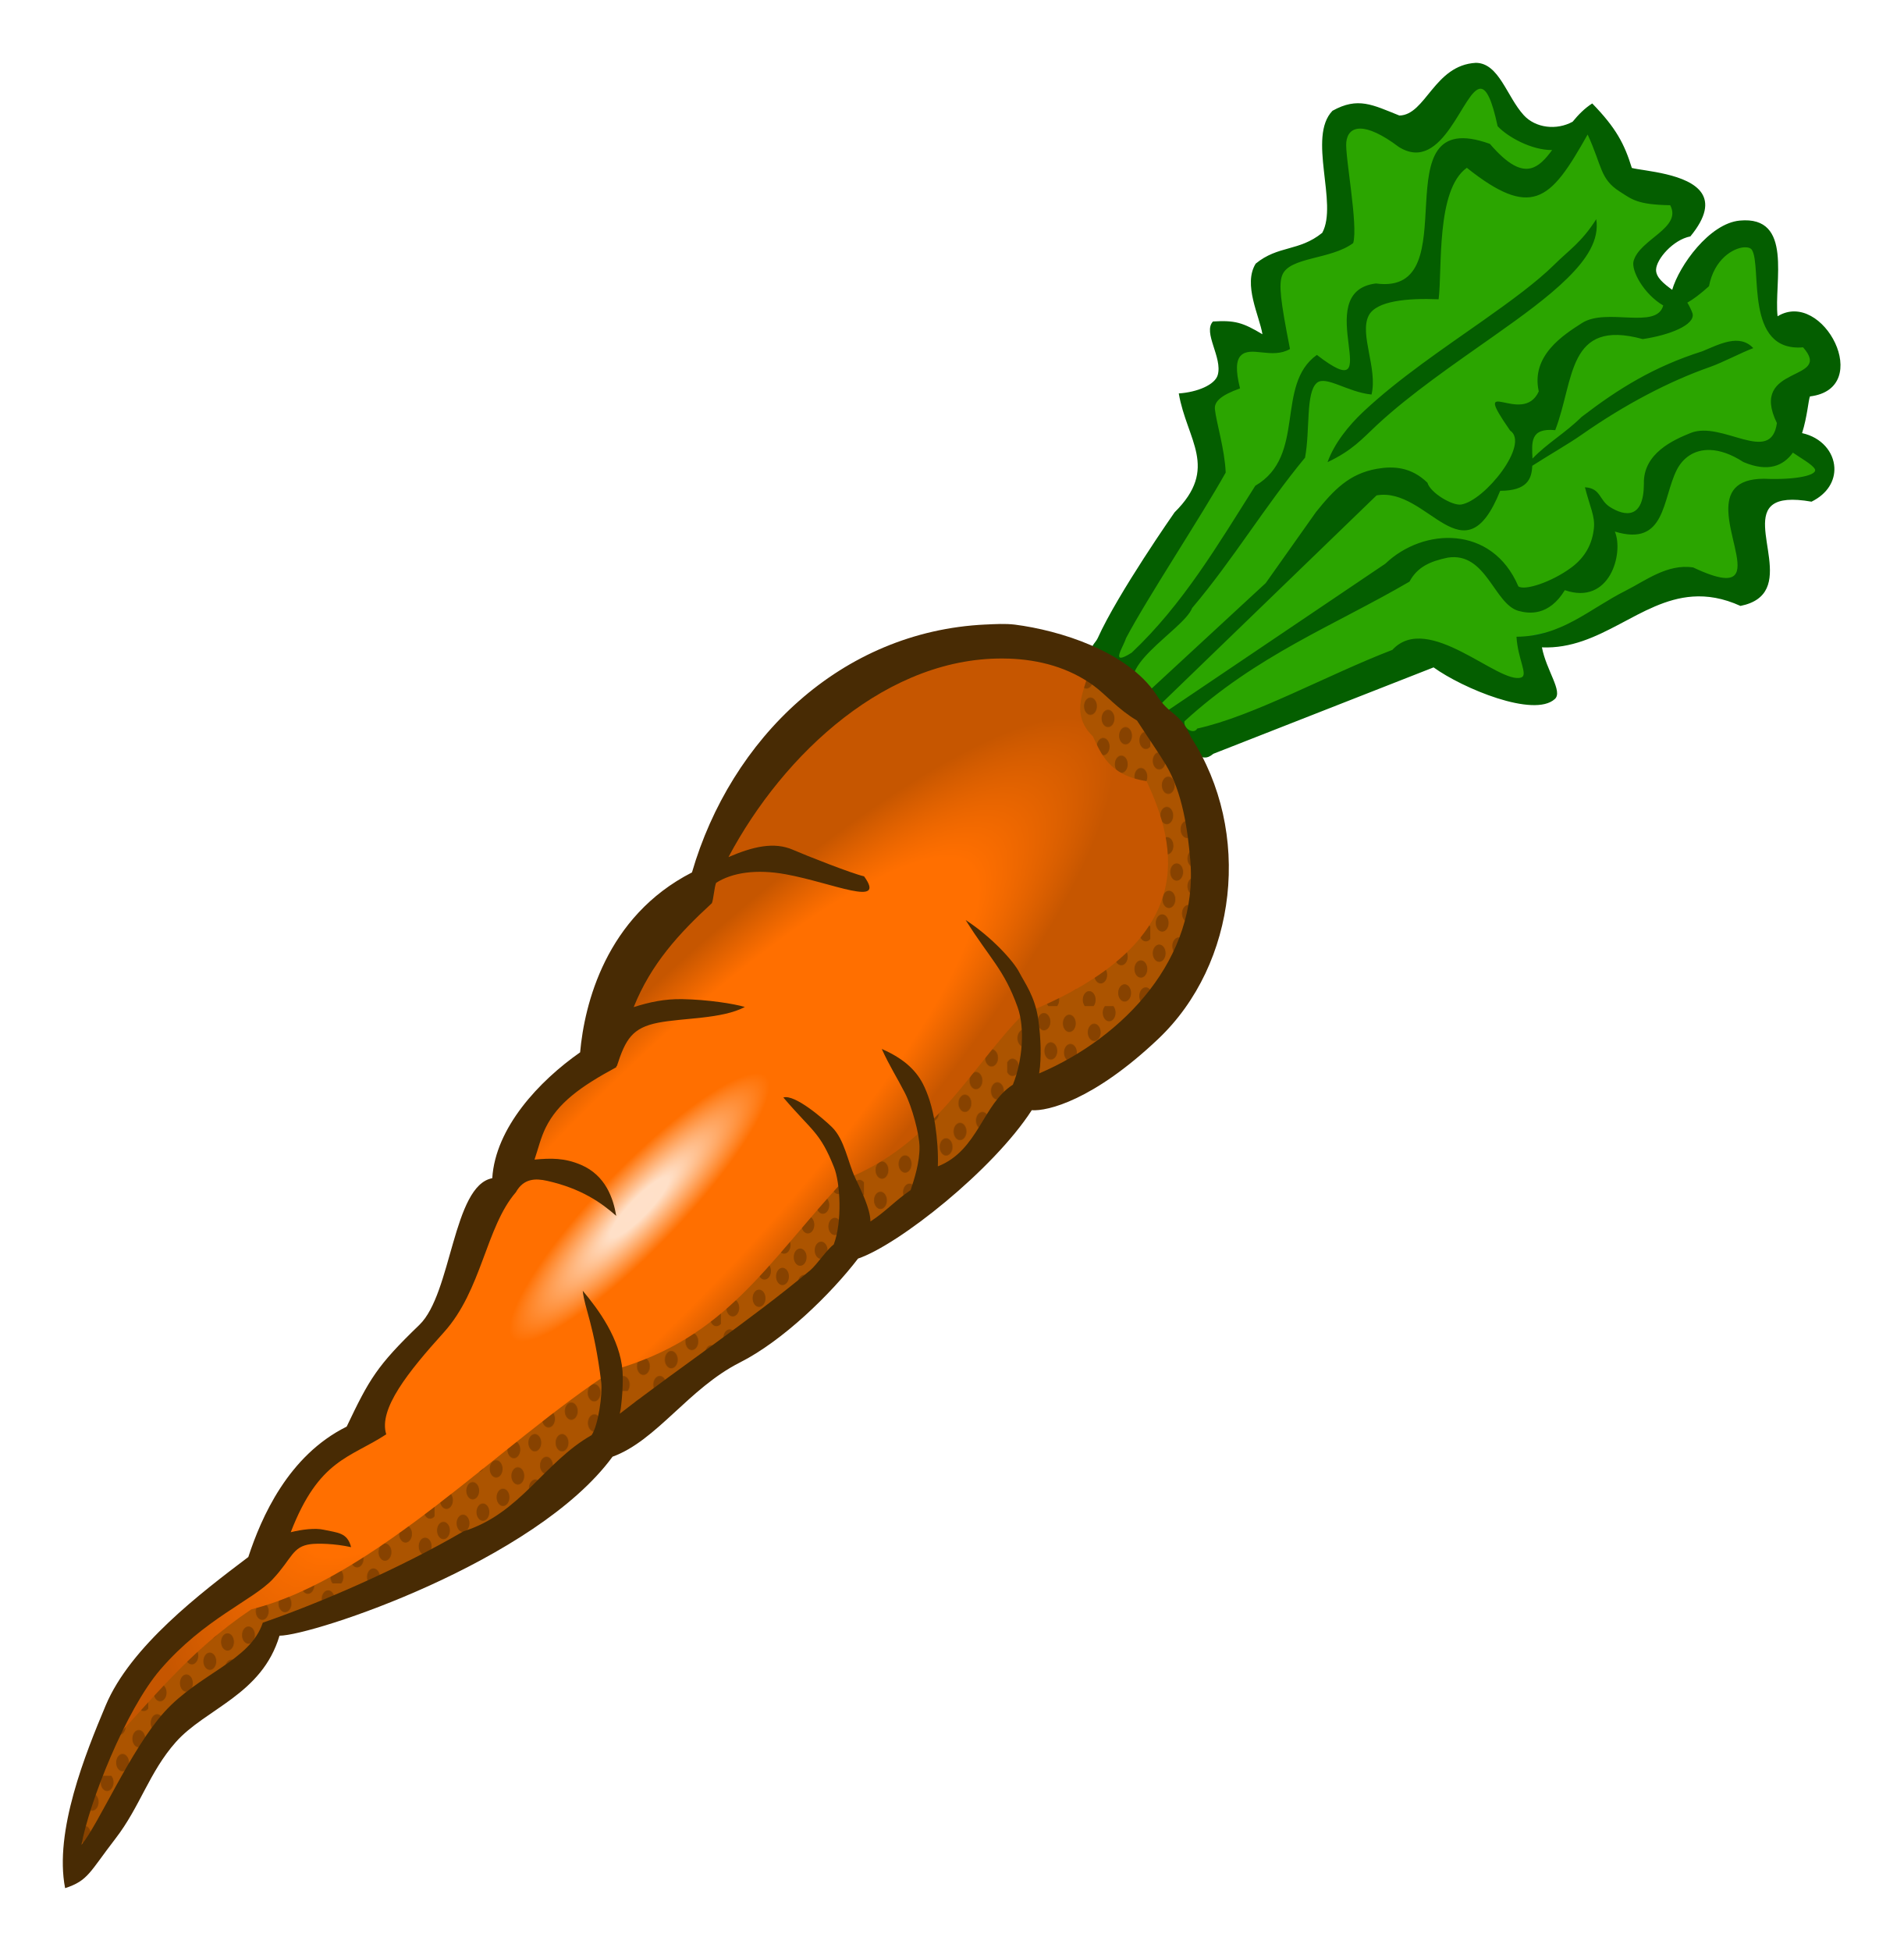
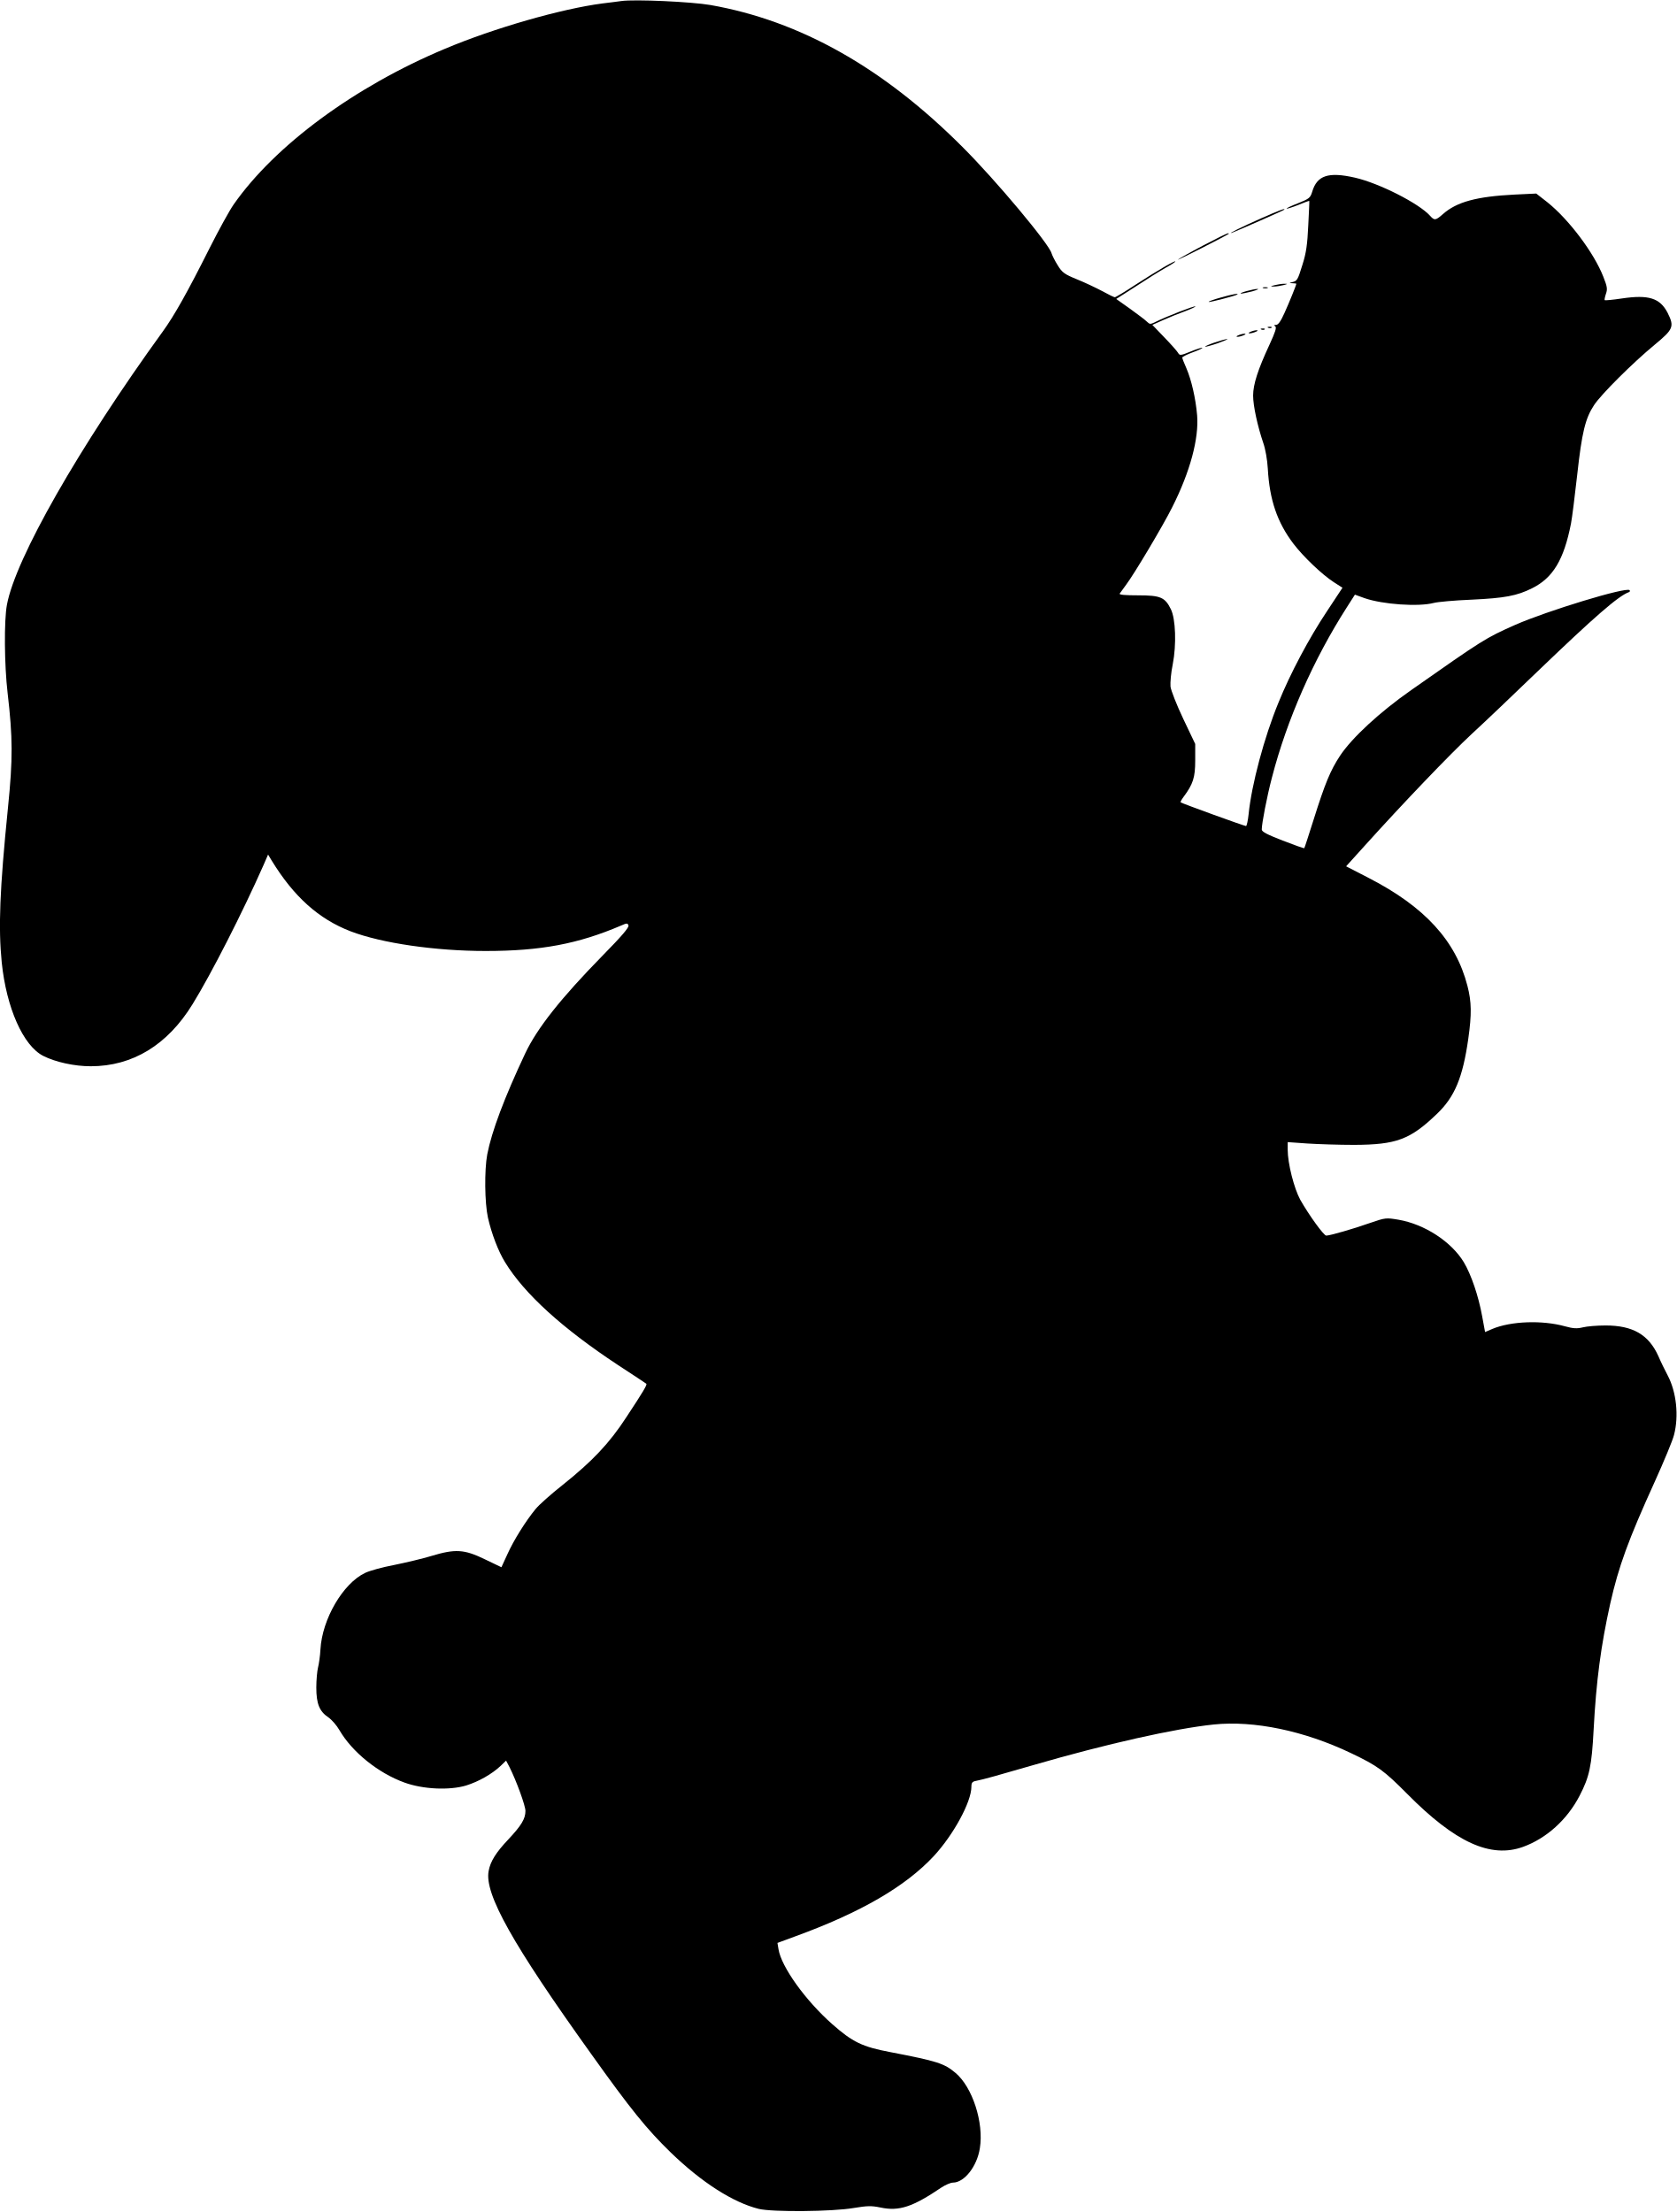
- <svg xmlns="http://www.w3.org/2000/svg" xmlns:xlink="http://www.w3.org/1999/xlink" width="30.303mm" height="31.06mm" viewBox="0 0 107.373 110.054" id="svg2" version="1.1">
-   <defs id="defs4">
-     <linearGradient id="linearGradient5917">
-       <stop style="stop-color:#ffe0c9;stop-opacity:1" offset="0" id="stop5919" />
-       <stop id="stop5925" offset="0.061" style="stop-color:#ffe0c8;stop-opacity:1" />
-       <stop style="stop-color:#ff6f00;stop-opacity:1;" offset="0.274" id="stop5927" />
-       <stop id="stop5929" offset="0.546" style="stop-color:#ff6f00;stop-opacity:1;" />
-       <stop style="stop-color:#ff6f00;stop-opacity:1;" offset="0.713" id="stop5931" />
-       <stop style="stop-color:#c65600;stop-opacity:1" offset="1" id="stop5921" />
-     </linearGradient>
-     <radialGradient xlink:href="#linearGradient5917" id="radialGradient5923" cx="44.538" cy="1013.197" fx="44.538" fy="1013.197" r="32.058" gradientTransform="matrix(0.1885956,0.1819749,-0.8133546,0.8429466,852.2426,149.9524)" gradientUnits="userSpaceOnUse" />
-     <pattern xlink:href="#Polkadots-large-8" id="pattern5896-7" patternTransform="matrix(0.8076118,0,0,1.085404,0.7576127,946.513)" />
-     <pattern id="Polkadots-large-8" patternTransform="translate(0,0) scale(10,10)" height="10" width="10" patternUnits="userSpaceOnUse">
-       <circle id="circle5586-7" r="0.45" cy="0.810" cx="2.567" style="fill:black;stroke:none" />
-       <circle id="circle5588-8" r="0.45" cy="2.33" cx="3.048" style="fill:black;stroke:none" />
-       <circle id="circle5590-0" r="0.45" cy="2.415" cx="4.418" style="fill:black;stroke:none" />
-       <circle id="circle5592-8" r="0.45" cy="3.029" cx="1.844" style="fill:black;stroke:none" />
-       <circle id="circle5594-5" r="0.45" cy="1.363" cx="6.08" style="fill:black;stroke:none" />
-       <circle id="circle5596-4" r="0.45" cy="4.413" cx="5.819" style="fill:black;stroke:none" />
-       <circle id="circle5598-0" r="0.45" cy="4.048" cx="4.305" style="fill:black;stroke:none" />
-       <circle id="circle5600-6" r="0.45" cy="3.045" cx="5.541" style="fill:black;stroke:none" />
-       <circle id="circle5602-1" r="0.45" cy="5.527" cx="4.785" style="fill:black;stroke:none" />
-       <circle id="circle5604-6" r="0.45" cy="5.184" cx="2.667" style="fill:black;stroke:none" />
-       <circle id="circle5606-2" r="0.45" cy="1.448" cx="7.965" style="fill:black;stroke:none" />
-       <circle id="circle5608-9" r="0.45" cy="5.049" cx="7.047" style="fill:black;stroke:none" />
-       <circle id="circle5610-8" r="0.45" cy="0.895" cx="4.340" style="fill:black;stroke:none" />
-       <circle id="circle5612-1" r="0.45" cy="0.340" cx="7.125" style="fill:black;stroke:none" />
-       <circle id="circle5614-4" r="0.45" cy="1.049" cx="9.553" style="fill:black;stroke:none" />
-       <circle id="circle5616-7" r="0.45" cy="2.689" cx="7.006" style="fill:black;stroke:none" />
-       <circle id="circle5618-0" r="0.45" cy="2.689" cx="8.909" style="fill:black;stroke:none" />
-       <circle id="circle5620-1" r="0.45" cy="4.407" cx="9.315" style="fill:black;stroke:none" />
-       <circle id="circle5622-0" r="0.45" cy="3.870" cx="7.820" style="fill:black;stroke:none" />
-       <circle id="circle5624-0" r="0.45" cy="5.948" cx="8.270" style="fill:black;stroke:none" />
-       <circle id="circle5626-3" r="0.45" cy="7.428" cx="7.973" style="fill:black;stroke:none" />
-       <circle id="circle5628-8" r="0.45" cy="8.072" cx="9.342" style="fill:black;stroke:none" />
-       <circle id="circle5630-4" r="0.45" cy="9.315" cx="8.206" style="fill:black;stroke:none" />
-       <circle id="circle5632-3" r="0.45" cy="9.475" cx="9.682" style="fill:black;stroke:none" />
-       <circle id="circle5634-4" r="0.45" cy="6.186" cx="9.688" style="fill:black;stroke:none" />
-       <circle id="circle5636-2" r="0.45" cy="6.296" cx="3.379" style="fill:black;stroke:none" />
-       <circle id="circle5638-5" r="0.45" cy="8.204" cx="2.871" style="fill:black;stroke:none" />
-       <circle id="circle5640-8" r="0.45" cy="8.719" cx="4.59" style="fill:black;stroke:none" />
-       <circle id="circle5642-8" r="0.45" cy="9.671" cx="3.181" style="fill:black;stroke:none" />
-       <circle id="circle5644-2" r="0.45" cy="7.315" cx="5.734" style="fill:black;stroke:none" />
-       <circle id="circle5646-7" r="0.45" cy="6.513" cx="6.707" style="fill:black;stroke:none" />
-       <circle id="circle5648-8" r="0.45" cy="9.670" cx="5.730" style="fill:black;stroke:none" />
-       <circle id="circle5650-0" r="0.45" cy="8.373" cx="6.535" style="fill:black;stroke:none" />
-       <circle id="circle5652-9" r="0.45" cy="7.154" cx="4.37" style="fill:black;stroke:none" />
-       <circle id="circle5654-6" r="0.45" cy="7.25" cx="0.622" style="fill:black;stroke:none" />
-       <circle id="circle5656-8" r="0.45" cy="5.679" cx="0.831" style="fill:black;stroke:none" />
-       <circle id="circle5658-5" r="0.45" cy="8.519" cx="1.257" style="fill:black;stroke:none" />
-       <circle id="circle5660-9" r="0.45" cy="6.877" cx="1.989" style="fill:black;stroke:none" />
-       <circle id="circle5662-6" r="0.45" cy="3.181" cx="0.374" style="fill:black;stroke:none" />
-       <circle id="circle5664-8" r="0.45" cy="1.664" cx="1.166" style="fill:black;stroke:none" />
-       <circle id="circle5666-5" r="0.45" cy="0.093" cx="1.151" style="fill:black;stroke:none" />
-       <circle id="circle5668-9" r="0.45" cy="10.093" cx="1.151" style="fill:black;stroke:none" />
-       <circle id="circle5670-7" r="0.45" cy="4.451" cx="1.302" style="fill:black;stroke:none" />
-       <circle id="circle5672-5" r="0.45" cy="3.763" cx="3.047" style="fill:black;stroke:none" />
-     </pattern>
-   </defs>
-   <g id="layer1" transform="translate(-0.4714484,-944.0275)">
-     <path style="fill:#2ba500;fill-rule:evenodd;stroke:#008080;stroke-width:0.354;stroke-linecap:butt;stroke-linejoin:miter;stroke-miterlimit:4;stroke-dasharray:none;stroke-opacity:1;fill-opacity:1" d="m 62.503,980.641 6.313,-9.975 -1.136,-3.914 2.02,-1.136 c -0.124,-0.786 0.049,-1.21 -0.193,-2.584 l 2.97,0.185 c -0.973,-1.343 -0.821,-2.56 -0.758,-3.788 1.422,-1.23 3.016,-1.435 4.546,-2.02 -0.79,-1.948 -0.477,-3.713 -0.631,-5.556 0.077,-0.545 0.148,-1.366 2.273,-1.166 l 2.296,0.929 2.881,-3.298 c 0.463,-0.199 1.283,-0.274 1.746,0.684 0.435,0.902 0.633,1.357 1.107,2.125 0.918,0.998 2.056,0.897 3.208,0.727 l 1.136,-1.136 1.515,3.157 c 1.324,1.175 2.724,1.521 4.167,1.389 0.324,1.039 -0.296,1.136 -0.631,1.515 l -2.273,2.147 c 0.234,0.971 0.944,1.656 1.768,2.273 1.052,-0.793 1.931,-1.788 2.273,-3.409 1.024,-0.728 1.864,-0.723 2.652,-0.505 0.062,1.312 0.335,3.152 0.631,5.051 0.888,0.607 1.746,1.072 2.399,0.505 1.12,0.797 0.612,1.743 0.505,2.652 l -2.147,1.136 c -0.196,0.554 -0.154,1.228 0.126,2.02 l 1.768,1.136 c 0.553,0.907 0.243,1.455 -0.631,1.768 l -3.03,0.379 c -1.022,1.179 -0.299,2.357 -0.253,3.536 0.24,2.474 -0.858,1.355 -1.589,1.671 -1.596,-0.528 -2.568,-0.182 -3.588,0.097 -2.615,2.271 -4.932,2.305 -7.324,2.904 l 0.505,2.904 c -0.425,0.084 -0.267,0.425 -6.44,-2.02 l -13.132,5.051 -0.884,-1.136 c -0.842,0.619 -1.684,-0.418 -2.525,-0.884 -0.499,-0.364 -0.85,-0.963 -0.758,-2.273 z" id="path4413" />
-     <path style="fill:url(#radialGradient5923);fill-rule:evenodd;stroke:#ff6600;stroke-width:0.354;stroke-linecap:butt;stroke-linejoin:miter;stroke-miterlimit:4;stroke-dasharray:none;stroke-opacity:1;fill-opacity:1" d="m 62.455,981.821 c -2.151,-1.288 -3.073,-2.478 -7.402,-1.432 -2.909,0.617 -8.493,3.37 -11.617,6.819 -1.847,2.104 -2.202,4.209 -3.283,6.313 -4.978,3.656 -4.858,6.887 -6.061,10.228 -4.195,2.145 -3.816,4.519 -4.924,6.819 -2.544,1.969 -2.783,5.09 -3.788,7.829 -3.299,3.06 -3.422,4.531 -4.167,6.314 -3.13,1.843 -5.479,4.016 -5.43,7.197 -3.784,2.231 -6.101,4.462 -7.702,6.692 -2.622,3.841 -3.819,10.124 -3.283,10.607 1.651,-1.514 2.971,-3.852 4.293,-6.187 1.167,-2.924 5.101,-3.784 6.692,-7.197 5.832,-1.619 11.938,-4.26 18.94,-10.228 4.715,-3.701 9.606,-6.698 14.016,-11.617 3.534,-1.573 6.86,-4.034 9.723,-8.46 3.096,-0.113 5.911,-1.91 8.334,-6.061 0.949,-3.763 3.152,-7.868 0.011,-13.204 l -2.475,-1.883 z" id="path4411" />
-     <path style="fill:#ac5400;fill-opacity:1;fill-rule:evenodd;stroke:none;stroke-width:0.354;stroke-linecap:butt;stroke-linejoin:miter;stroke-miterlimit:4;stroke-dasharray:none;stroke-opacity:1" d="m 6.313,1042.766 c 2.827,-2.912 4.742,-5.54 8.334,-7.955 7.017,-1.767 14.101,-9.424 20.456,-13.511 6.334,-1.8 8.595,-5.956 13.006,-10.733 5.09,-1.98 7.188,-6.432 10.102,-9.344 10.179,-4.065 8.594,-9.578 6.945,-13.132 -2.127,-0.328 -2.553,-1.538 -3.03,-2.525 -1.376,-1.347 -0.383,-2.694 -0.126,-4.041 l 2.778,3.157 2.652,2.399 1.263,7.955 c -1.773,4.402 -2.64,9.308 -10.228,10.48 -2.866,4.199 -6.225,7.081 -10.102,8.586 -2.041,3.032 -7.875,7.099 -13.511,11.112 -6.649,7.598 -12.855,8.116 -19.193,10.733 -0.385,2.396 -3.125,3.615 -5.43,5.051 l -3.536,6.187 -2.273,2.399 c 0.362,-2.452 0.564,-5.011 1.894,-6.819 z" id="path4415" />
-     <path style="opacity:0.216;fill:url(#pattern5896-7);fill-opacity:1;fill-rule:evenodd;stroke:none;stroke-width:0.354;stroke-linecap:butt;stroke-linejoin:miter;stroke-miterlimit:4;stroke-dasharray:none;stroke-opacity:1" d="m 6.313,1042.766 c 2.827,-2.912 4.742,-5.54 8.334,-7.955 7.017,-1.767 14.101,-9.424 20.456,-13.511 6.334,-1.8 8.595,-5.956 13.006,-10.733 5.09,-1.98 7.188,-6.432 10.102,-9.344 10.179,-4.065 8.594,-9.578 6.945,-13.132 -2.127,-0.328 -2.553,-1.538 -3.03,-2.525 -1.376,-1.347 -0.383,-2.694 -0.126,-4.041 l 2.778,2.71 2.652,2.846 1.263,7.955 c -1.773,4.402 -2.64,9.308 -10.228,10.48 -2.866,4.199 -6.225,7.081 -10.102,8.586 -2.041,3.032 -7.875,7.099 -13.511,11.112 -6.649,7.598 -12.855,8.116 -19.193,10.733 -0.385,2.396 -3.125,3.615 -5.43,5.051 l -3.536,6.187 -2.273,2.399 c 0.362,-2.452 0.564,-5.011 1.894,-6.819 z" id="path4415-0" />
-     <path style="color:#000000;font-style:normal;font-variant:normal;font-weight:normal;font-stretch:normal;font-size:medium;line-height:normal;font-family:sans-serif;text-indent:0;text-align:start;text-decoration:none;text-decoration-line:none;text-decoration-style:solid;text-decoration-color:#000000;letter-spacing:normal;word-spacing:normal;text-transform:none;direction:ltr;block-progression:tb;writing-mode:lr-tb;baseline-shift:baseline;text-anchor:start;white-space:normal;clip-rule:nonzero;display:inline;overflow:visible;visibility:visible;opacity:1;isolation:auto;mix-blend-mode:normal;color-interpolation:sRGB;color-interpolation-filters:linearRGB;solid-color:#000000;solid-opacity:1;fill:#045e00;fill-opacity:1;fill-rule:evenodd;stroke:none;stroke-width:1.772;stroke-linecap:butt;stroke-linejoin:miter;stroke-miterlimit:4;stroke-dasharray:none;stroke-dashoffset:0;stroke-opacity:1;color-rendering:auto;image-rendering:auto;shape-rendering:auto;text-rendering:auto;enable-background:accumulate" d="m 83.734,1.508 c -2.353,0.127 -2.828,2.945 -4.316,2.973 -1.509,-0.602 -2.338,-1.068 -3.775,-0.268 -1.43,1.482 0.331,5.238 -0.578,6.885 -1.31,1.061 -2.485,0.697 -3.752,1.736 -0.731,1.166 0.213,2.954 0.379,3.986 -1.099,-0.658 -1.548,-0.799 -2.791,-0.721 -0.587,0.62 0.553,2.036 0.268,3.021 -0.159,0.551 -1.153,0.968 -2.197,1.037 0.448,2.63 2.296,4.204 -0.238,6.709 0,0 -3.197,4.567 -4.334,7.094 -0.129,0.286 -0.454,0.452 -0.32,0.854 0.018,0.625 -0.009,0.759 0.74,1.373 0.502,0.412 0.487,1.147 1.758,2.062 1.401,1.524 1.624,1.18 1.938,1.565 0.571,0.702 0.896,0.841 1.554,0.865 0.309,-0.046 0.425,0.157 0.855,-0.195 l 12.422,-4.873 c 1.638,1.184 5.667,2.861 6.842,1.783 0.463,-0.425 -0.477,-1.597 -0.73,-2.912 3.299,0.138 5.502,-2.655 8.504,-2.865 0.826,-0.058 1.711,0.079 2.697,0.527 0.821,-0.165 1.26,-0.529 1.477,-1 0.444,-0.965 -0.047,-2.38 -0.09,-3.457 -0.043,-1.081 0.365,-1.82 2.621,-1.424 0.929,-0.457 1.323,-1.201 1.289,-1.922 -0.041,-0.873 -0.716,-1.705 -1.822,-1.945 0.293,-0.922 0.358,-1.869 0.445,-2.07 3.661,-0.445 0.734,-6.087 -1.826,-4.521 -0.217,-1.913 0.908,-5.685 -2.137,-5.398 -1.711,0.161 -3.414,2.543 -3.809,3.906 -0.471,-0.346 -0.923,-0.703 -0.91,-1.139 0.018,-0.589 0.955,-1.684 1.936,-1.875 0.924,-1.124 0.995,-1.899 0.639,-2.441 C 95.737,7.742 93.188,7.611 92.531,7.438 92.114,6.081 91.639,5.179 90.297,3.799 89.867,4.073 89.512,4.438 89.191,4.83 88.288,5.327 87.1,5.19 86.434,4.461 85.474,3.412 85.043,1.523 83.734,1.508 Z M 84.006,2.969 c 0.321,0.014 0.625,0.577 0.953,2.113 0.569,0.61 1.916,1.356 3.076,1.346 -0.373,0.508 -0.742,0.907 -1.189,1.023 -0.582,0.151 -1.296,-0.178 -2.322,-1.371 -6.383,-2.304 -1.067,8.603 -6.428,7.875 -3.843,0.461 0.828,7.242 -3.334,4.029 -2.371,1.697 -0.569,5.69 -3.473,7.381 -2.094,3.304 -4.078,6.686 -6.974,9.417 -1.271,0.802 -0.476,-0.302 -0.321,-0.815 1.208,-2.292 4.239,-6.864 5.625,-9.346 -0.054,-1.312 -0.535,-2.844 -0.609,-3.574 -0.041,-0.404 0.292,-0.773 1.418,-1.174 -0.263,-1.044 -0.21,-1.577 0.033,-1.838 0.552,-0.592 1.763,0.213 2.785,-0.385 -0.546,-2.773 -0.637,-3.64 -0.441,-4.154 0.402,-1.056 2.738,-0.871 4.008,-1.822 0.288,-1.024 -0.473,-4.926 -0.391,-5.691 0.102,-0.946 1.032,-1.183 2.965,0.271 2.521,1.576 3.655,-3.327 4.619,-3.285 z m 6.031,2.582 c 0.827,1.79 0.685,2.501 1.814,3.221 0.684,0.436 0.989,0.739 2.844,0.768 0.689,1.286 -1.729,1.914 -2.066,3.152 -0.143,0.527 0.566,1.854 1.674,2.504 -0.375,1.385 -3.199,0.103 -4.584,0.99 -1.042,0.667 -2.89,1.837 -2.438,3.857 -0.918,2.02 -3.935,-1.127 -1.617,2.207 1.13,0.76 -1.429,3.96 -2.76,4.174 -0.496,0.08 -1.739,-0.657 -1.904,-1.23 -0.922,-0.9 -1.936,-0.946 -2.852,-0.785 -1.552,0.273 -2.429,1.184 -3.439,2.445 l -2.831,4 -6.894,6.372 c -2.208,-1.37 2.266,-3.705 2.741,-4.963 2.326,-2.748 4.08,-5.712 6.371,-8.484 0.291,-1.565 0.03,-3.673 0.666,-4.217 0.503,-0.431 1.733,0.524 3.084,0.657 0.354,-1.465 -0.689,-3.386 -0.166,-4.441 0.419,-0.848 2.184,-1.002 3.951,-0.932 0.215,-1.689 -0.16,-6.174 1.592,-7.416 1.808,1.441 2.983,1.895 3.943,1.574 1.032,-0.344 1.815,-1.581 2.871,-3.451 z m 0.488,4.775 c -0.837,1.323 -1.569,1.767 -2.373,2.572 -0.977,0.964 -2.417,2.022 -4.006,3.143 -2.232,1.574 -4.757,3.266 -6.758,5.143 -0.849,0.796 -1.649,1.804 -2.023,2.85 1.408,-0.667 1.945,-1.308 2.777,-2.086 1.906,-1.772 4.384,-3.463 6.617,-5.039 1.598,-1.127 3.071,-2.198 4.141,-3.254 1.07,-1.056 1.808,-2.144 1.625,-3.328 z m 8.344,1.59 c 0.209,-0.013 0.37,0.038 0.436,0.143 0.584,0.927 -0.45,5.776 2.887,5.498 1.742,1.971 -3.101,0.942 -1.477,4.273 -0.333,2.407 -3.09,-0.158 -4.865,0.557 -0.957,0.385 -2.684,1.147 -2.639,2.863 -0.003,2.013 -1.079,1.84 -1.91,1.316 -0.627,-0.395 -0.51,-1.061 -1.416,-1.115 0.291,1.13 0.576,1.63 0.506,2.312 -0.086,0.84 -0.459,1.613 -1.27,2.213 -1.132,0.838 -2.648,1.319 -2.992,1.064 -1.472,-3.462 -5.354,-3.334 -7.5,-1.281 l -12.75,8.601 C 65.643,38.235 65.491,38.074 65.7,37.928 L 78.131,25.908 c 2.909,-0.508 4.916,4.865 6.973,-0.258 1.522,-0.002 1.781,-0.668 1.809,-1.41 0.91,-0.588 2.033,-1.225 2.811,-1.77 2.378,-1.665 4.892,-2.993 7.221,-3.807 0.7,-0.245 1.796,-0.826 2.438,-1.061 -0.777,-0.836 -1.927,-0.215 -2.873,0.177 -2.741,0.867 -4.739,2.114 -6.811,3.702 -0.94,0.926 -1.921,1.466 -2.773,2.352 -0.034,-0.889 -0.159,-1.743 1.283,-1.604 1.092,-2.824 0.66,-6.312 4.938,-5.137 1.53,-0.228 2.954,-0.802 2.812,-1.436 -0.024,-0.106 -0.22,-0.519 -0.298,-0.619 0.318,-0.178 0.715,-0.47 1.223,-0.928 0.295,-1.531 1.362,-2.155 1.988,-2.195 z m -1.91,11.432 c 0.538,0.021 1.164,0.225 1.867,0.68 1.422,0.601 2.268,0.194 2.791,-0.531 0.466,0.323 1.066,0.649 1.232,0.914 0.22,0.352 -1.049,0.639 -2.855,0.559 -1.666,9.8e-4 -2.053,0.823 -2.018,1.836 0.045,1.284 0.77,2.875 0.428,3.496 -0.219,0.397 -0.872,0.398 -2.412,-0.328 -1.45,-0.225 -2.701,0.753 -3.795,1.303 -2.074,1.042 -3.615,2.588 -6.173,2.605 0.074,1.267 0.672,2.163 0.266,2.299 -1.248,0.42 -5.253,-3.743 -7.27,-1.557 -3.694,1.419 -7.821,3.736 -11.007,4.437 -0.195,0.356 -0.793,-0.004 -0.72,-0.408 4.088,-3.745 8.442,-5.399 12.694,-7.879 0.456,-0.846 1.181,-1.149 2.162,-1.355 2.174,-0.336 2.607,2.628 3.995,3.007 0.585,0.16 1.707,0.301 2.608,-1.171 2.538,0.877 3.332,-2.079 2.822,-3.305 2.881,0.879 2.668,-1.849 3.492,-3.479 0.345,-0.682 0.994,-1.158 1.891,-1.123 z" transform="translate(0,946.063)" id="path4192" />
-     <path style="color:#000000;font-style:normal;font-variant:normal;font-weight:normal;font-stretch:normal;font-size:medium;line-height:normal;font-family:sans-serif;text-indent:0;text-align:start;text-decoration:none;text-decoration-line:none;text-decoration-style:solid;text-decoration-color:#000000;letter-spacing:normal;word-spacing:normal;text-transform:none;direction:ltr;block-progression:tb;writing-mode:lr-tb;baseline-shift:baseline;text-anchor:start;white-space:normal;clip-rule:nonzero;display:inline;overflow:visible;visibility:visible;opacity:1;isolation:auto;mix-blend-mode:normal;color-interpolation:sRGB;color-interpolation-filters:linearRGB;solid-color:#000000;solid-opacity:1;fill:#482b04;fill-opacity:1;fill-rule:evenodd;stroke:none;stroke-width:2.835;stroke-linecap:butt;stroke-linejoin:miter;stroke-miterlimit:4;stroke-dasharray:none;stroke-dashoffset:0;stroke-opacity:1;color-rendering:auto;image-rendering:auto;shape-rendering:auto;text-rendering:auto;enable-background:accumulate" d="m 56.066,33.193 c -8.166,0.383 -14.365,6.446 -16.557,13.984 -4.868,2.49 -6.069,7.449 -6.31,10.149 -2.319,1.621 -4.779,4.254 -4.957,7.1 -2.227,0.42 -2.278,6.507 -4.111,8.273 -2.409,2.321 -2.824,3.061 -4.102,5.74 -3.3,1.635 -4.82,5.129 -5.549,7.355 -2.69,2.032 -6.649,5.045 -8.047,8.375 -1.137,2.708 -2.916,7.094 -2.288,10.305 1.306,-0.426 1.374,-0.895 2.842,-2.797 1.39,-1.8 1.9,-3.746 3.404,-5.443 1.68,-1.896 4.856,-2.663 5.849,-6.001 1.854,-0.002 14.439,-4.165 18.788,-10.097 2.493,-0.906 4.29,-3.852 7.188,-5.316 2.423,-1.224 5.125,-3.855 6.662,-5.86 2.301,-0.782 7.629,-5.005 9.8,-8.37 0.888,0.065 3.481,-0.556 7.135,-4.02 4.465,-4.233 5.313,-11.685 1.848,-17.019 -0.697,-1.533 -1.176,-1.138 -1.976,-2.435 -1.64,-2.428 -5.448,-3.596 -7.965,-3.918 -0.553,-0.065 -1.108,-0.029 -1.652,-0.004 z m 1.278,1.921 c 1.762,0.057 3.43,0.508 4.836,1.536 0.672,0.491 1.372,1.332 2.434,1.958 0.828,1.27 1.234,1.841 1.631,2.5 0.931,1.549 1.232,3.65 1.378,5.403 0.459,5.487 -3.706,9.943 -8.53,12.006 0.138,-0.88 0.101,-1.985 -0.047,-3.039 -0.185,-1.314 -0.765,-2.063 -1.08,-2.678 -0.313,-0.612 -1.537,-1.972 -3.018,-2.938 1.373,2.194 2.158,2.763 2.93,4.91 0.422,1.175 0.286,3.016 -0.266,4.381 -1.698,1.075 -1.953,3.718 -4.232,4.605 0.026,-0.741 -0.034,-1.567 -0.148,-2.326 -0.157,-1.043 -0.43,-1.816 -0.697,-2.334 -0.445,-0.862 -1.209,-1.479 -2.32,-1.965 0.469,1.024 0.824,1.544 1.305,2.479 0.405,0.788 0.818,2.318 0.826,3.046 0.009,0.874 -0.284,1.784 -0.501,2.44 -0.836,0.562 -1.43,1.231 -2.267,1.769 -0.014,-0.731 -0.508,-1.712 -0.863,-2.467 -0.41,-0.873 -0.596,-2.161 -1.312,-2.859 -0.453,-0.441 -2.093,-1.872 -2.74,-1.668 1.655,1.939 2.06,1.931 2.865,3.949 0.34,0.852 0.475,3.036 -0.021,4.343 -0.386,0.282 -0.955,1.14 -1.314,1.445 -3.524,2.934 -7.14,5.306 -10.758,8.103 0.125,-0.549 0.204,-1.776 0.156,-2.409 -0.138,-1.824 -1.368,-3.488 -2.244,-4.527 0.106,1.014 0.64,1.9 1.043,5.16 0.082,0.662 -0.168,2.438 -0.543,2.983 -2.674,1.515 -4.016,4.428 -7.225,5.423 -3.731,2.175 -8.234,4.091 -11.325,5.155 -0.708,2.157 -3.585,2.859 -5.558,5.045 -1.896,2.1 -3.718,6.355 -4.672,7.489 0.432,-2.377 2.494,-7.619 4.455,-9.895 2.467,-2.862 5.22,-3.905 6.328,-5.084 1.109,-1.18 1.098,-1.848 2.148,-1.984 0.378,-0.049 1.34,-0.04 2.281,0.17 -0.212,-0.834 -0.76,-0.808 -1.551,-0.984 -0.469,-0.105 -1.209,-0.02 -1.854,0.141 1.597,-4.133 3.344,-4.179 5.387,-5.523 -0.449,-1.428 1.247,-3.533 3.252,-5.754 2.15,-2.382 2.359,-5.93 4.062,-7.902 0.438,-0.784 1.104,-0.79 1.76,-0.643 1.939,0.434 3.076,1.247 3.9,1.975 -0.157,-0.959 -0.587,-2.281 -1.987,-2.877 -0.937,-0.399 -1.7,-0.38 -2.622,-0.296 0.21,-0.621 0.349,-1.232 0.631,-1.803 0.685,-1.389 1.964,-2.319 3.977,-3.404 0.004,-0.023 0.011,-0.045 0.016,-0.068 0.008,3.5e-5 0.014,0.004 0.021,0.004 0.488,-1.513 0.862,-2.163 2.332,-2.451 1.399,-0.274 3.609,-0.203 4.889,-0.887 -0.612,-0.181 -2.066,-0.416 -3.538,-0.443 -0.984,-0.018 -1.868,0.174 -2.733,0.451 0.981,-2.44 2.548,-4.151 4.413,-5.865 0.092,-0.237 0.136,-0.912 0.238,-1.147 0.912,-0.58 2.273,-0.784 3.934,-0.48 2.631,0.481 5.707,1.9 4.412,0.115 -0.699,-0.159 -3.342,-1.203 -3.998,-1.492 -1.09,-0.48 -2.297,-0.176 -3.652,0.406 3.099,-5.84 9.041,-11.413 15.778,-11.196 z" transform="translate(0,946.063)" id="path4170" />
+ <svg xmlns="http://www.w3.org/2000/svg" height="1280pt" preserveAspectRatio="xMidYMid meet" version="1.0" viewBox="0 0 970 1280" width="970pt">
+   <g fill="#000000" stroke="none" transform="translate(0,1280) scale(0.1,-0.1)">
+     <path d="M3595 12794 c-16 -2 -66 -9 -110 -14 -237 -31 -625 -142 -910 -262 -523 -219 -984 -559 -1223 -901 -24 -34 -86 -147 -139 -252 -129 -257 -205 -392 -271 -483 -486 -671 -853 -1315 -902 -1582 -17 -90 -15 -348 4 -510 30 -258 31 -380 2 -665 -48 -475 -56 -693 -36 -894 27 -263 124 -482 240 -541 71 -36 180 -60 275 -60 242 0 444 123 589 359 108 175 289 530 411 806 l26 60 21 -35 c128 -209 272 -338 456 -409 180 -69 491 -114 782 -114 319 0 535 41 783 147 34 15 38 15 43 1 5 -11 -41 -64 -148 -173 -242 -247 -380 -421 -449 -567 -121 -257 -194 -451 -220 -585 -17 -91 -15 -280 4 -366 21 -93 60 -195 99 -258 112 -183 331 -382 652 -594 89 -58 163 -107 165 -109 7 -5 -19 -48 -116 -195 -97 -149 -195 -253 -368 -391 -66 -52 -137 -115 -157 -140 -55 -67 -126 -179 -163 -262 l-34 -74 -98 47 c-118 57 -169 60 -308 18 -49 -15 -146 -38 -215 -52 -69 -13 -144 -34 -168 -46 -128 -61 -248 -267 -258 -442 -2 -38 -9 -86 -14 -105 -5 -20 -10 -72 -10 -116 0 -94 18 -138 70 -173 19 -13 48 -46 64 -74 73 -126 224 -248 376 -303 107 -39 260 -46 357 -17 73 23 149 66 200 114 l31 30 20 -38 c40 -80 92 -223 92 -253 0 -46 -24 -85 -100 -166 -70 -74 -103 -126 -113 -182 -25 -132 138 -423 593 -1058 229 -321 322 -436 461 -571 179 -173 360 -289 509 -326 79 -19 426 -16 548 5 80 13 102 14 156 3 108 -23 186 3 353 116 23 15 53 28 66 28 66 0 140 94 156 199 24 148 -43 354 -141 436 -65 55 -106 68 -376 120 -164 31 -219 58 -337 162 -155 137 -295 332 -311 434 l-6 36 103 38 c379 138 638 289 801 464 114 123 218 314 218 401 0 24 5 31 28 35 45 9 116 29 337 93 418 121 809 209 1037 233 233 24 523 -36 795 -166 153 -73 190 -100 325 -236 278 -281 482 -374 670 -306 135 49 255 157 327 296 57 110 70 172 81 381 15 284 42 486 96 730 49 217 104 368 259 709 52 115 102 235 110 267 29 110 14 249 -36 344 -16 30 -41 81 -55 114 -56 123 -147 176 -305 176 -50 0 -109 -5 -132 -11 -33 -8 -55 -7 -102 6 -133 37 -314 30 -421 -15 l-42 -18 -17 92 c-21 116 -63 240 -106 312 -72 119 -227 220 -378 246 -72 12 -75 12 -165 -19 -96 -34 -232 -73 -253 -73 -14 0 -99 117 -150 207 -36 66 -73 210 -73 291 l0 43 113 -8 c61 -4 184 -8 272 -8 244 1 324 31 478 179 103 98 150 210 182 436 20 142 19 212 -5 305 -67 261 -247 458 -572 625 l-130 67 103 114 c227 252 501 538 624 652 72 66 244 230 383 364 329 316 465 434 525 456 7 2 9 8 5 12 -19 20 -478 -120 -662 -201 -173 -77 -185 -85 -601 -377 -183 -128 -343 -276 -412 -380 -56 -85 -87 -160 -153 -370 -28 -88 -52 -163 -54 -165 -2 -2 -58 18 -125 44 -90 35 -121 51 -121 64 0 35 30 191 59 301 87 336 240 683 434 986 l46 72 55 -20 c106 -37 313 -51 401 -28 22 6 121 15 220 19 190 9 261 22 349 66 121 60 184 165 225 374 6 30 22 157 36 282 27 246 47 327 97 403 41 63 224 245 351 350 109 90 115 105 75 185 -44 85 -109 106 -264 83 -53 -8 -98 -12 -100 -10 -2 2 1 18 7 36 10 28 8 42 -15 100 -54 138 -199 331 -324 431 l-64 50 -126 -6 c-218 -11 -334 -42 -414 -113 -42 -37 -49 -38 -74 -10 -64 72 -295 189 -435 221 -154 35 -219 13 -247 -81 -11 -36 -17 -41 -82 -67 -39 -15 -68 -29 -66 -31 2 -2 32 7 67 21 34 14 63 25 64 23 1 -1 -2 -65 -6 -142 -5 -109 -12 -159 -33 -225 -28 -91 -31 -96 -61 -103 -18 -4 -18 -5 3 -6 12 0 22 -2 22 -3 0 -7 -42 -111 -69 -170 -21 -47 -36 -68 -48 -68 -13 0 -14 -3 -5 -8 9 -7 1 -32 -34 -108 -66 -142 -94 -228 -94 -293 0 -60 26 -178 59 -275 12 -34 23 -96 26 -148 10 -180 54 -310 148 -434 57 -75 166 -179 234 -223 l50 -32 -91 -138 c-102 -153 -211 -358 -279 -526 -83 -201 -156 -476 -173 -646 -4 -38 -11 -69 -15 -69 -10 0 -371 131 -378 137 -3 2 5 16 16 31 56 75 68 113 68 212 l0 95 -69 145 c-38 80 -71 164 -74 187 -2 23 3 81 13 129 22 113 17 263 -11 319 -34 69 -60 80 -189 80 -75 0 -111 3 -107 10 3 5 20 28 37 51 45 59 215 344 267 449 104 206 155 398 144 532 -8 96 -33 205 -62 272 -13 29 -24 57 -24 62 0 4 27 18 60 30 33 12 59 24 56 26 -2 3 -33 -7 -67 -21 -59 -24 -64 -24 -73 -8 -5 9 -41 50 -79 89 l-70 73 65 29 c36 16 93 39 127 51 34 13 59 25 57 27 -5 5 -169 -59 -227 -88 -35 -17 -36 -17 -55 1 -10 10 -54 43 -97 74 l-79 56 114 73 c62 41 139 89 171 107 31 17 57 34 57 37 0 8 -106 -54 -228 -133 -62 -41 -117 -74 -122 -74 -5 0 -38 16 -74 36 -36 19 -101 50 -146 68 -71 29 -85 39 -110 80 -16 25 -32 57 -36 70 -13 53 -325 426 -516 616 -458 459 -940 730 -1458 821 -110 19 -439 34 -515 23z" />
+     <path d="M7295 11536 c-107 -47 -205 -96 -165 -82 23 8 294 127 299 132 13 12 -26 -2 -134 -50z" />
+     <path d="M6960 11379 c-74 -39 -139 -76 -145 -81 -8 -9 280 138 294 149 2 1 0 3 -5 3 -5 0 -70 -32 -144 -71z" />
+     <path d="M7375 11150 c-27 -7 -27 -8 -5 -8 14 0 39 4 55 8 27 7 27 8 5 8 -14 0 -38 -4 -55 -8z" />
+     <path d="M7308 11133 c6 -2 18 -2 25 0 6 3 1 5 -13 5 -14 0 -19 -2 -12 -5z" />
+     <path d="M7210 11115 c-25 -7 -38 -13 -30 -14 8 0 38 6 65 13 28 8 41 14 30 14 -11 0 -40 -6 -65 -13z" />
+     <path d="M7062 11078 c-40 -11 -71 -22 -69 -25 4 -4 158 36 166 43 9 8 -27 2 -97 -18z" />
+     <path d="M7338 10903 c7 -3 16 -2 19 1 4 3 -2 6 -13 5 -11 0 -14 -3 -6 -6z" />
+     <path d="M7298 10893 c7 -3 16 -2 19 1 4 3 -2 6 -13 5 -11 0 -14 -3 -6 -6z" />
+     <path d="M7235 10880 c-13 -5 -14 -9 -5 -9 8 0 24 4 35 9 13 5 14 9 5 9 -8 0 -24 -4 -35 -9z" />
+     <path d="M7165 10860 c-13 -5 -14 -9 -5 -9 8 0 24 4 35 9 13 5 14 9 5 9 -8 0 -24 -4 -35 -9z" />
+     <path d="M7027 10818 c-32 -11 -57 -22 -54 -24 2 -2 35 7 73 20 38 14 62 24 54 24 -8 0 -41 -9 -73 -20z" />
  </g>
</svg>
